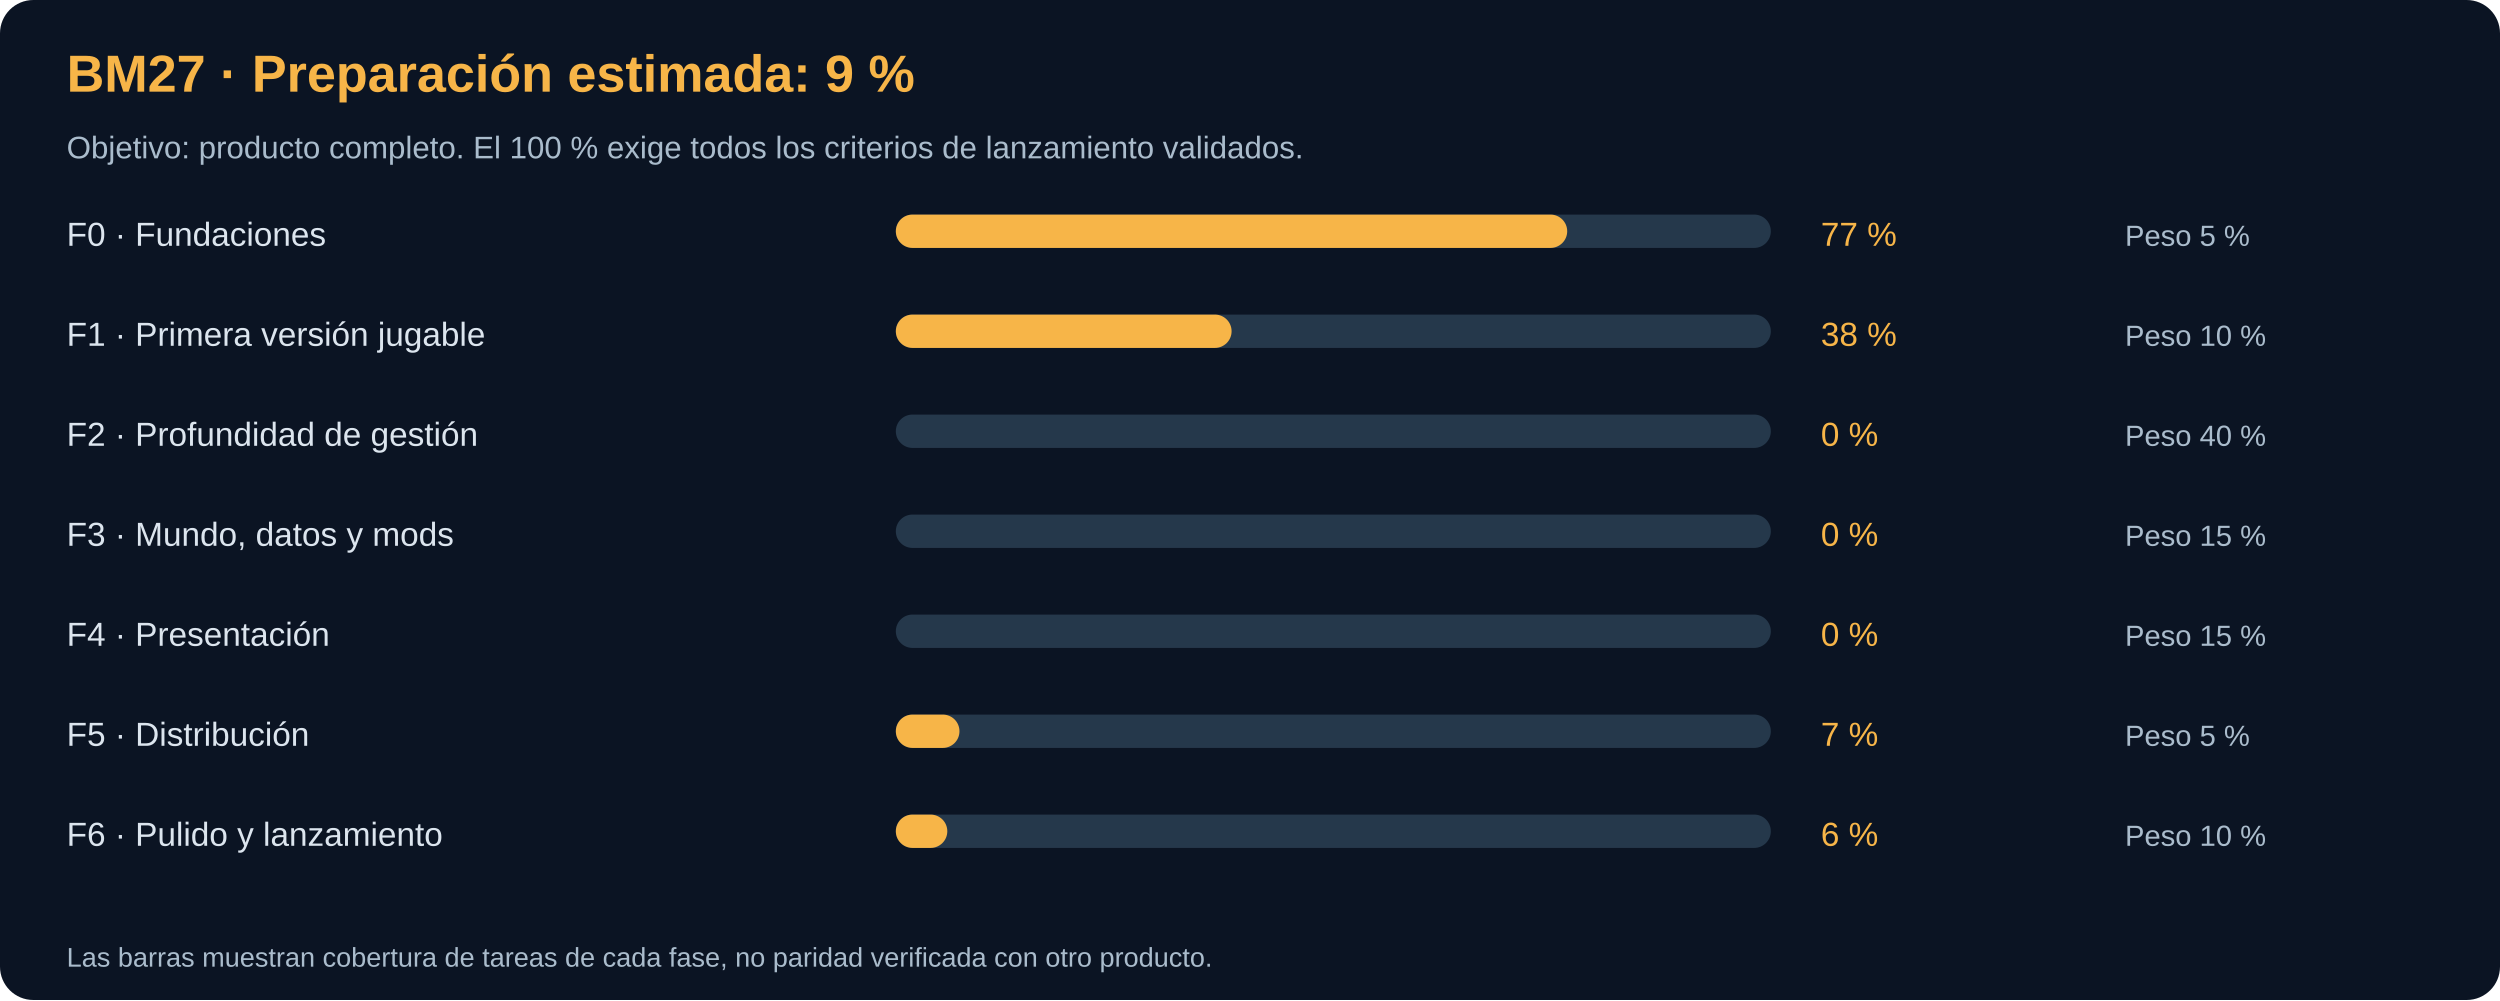
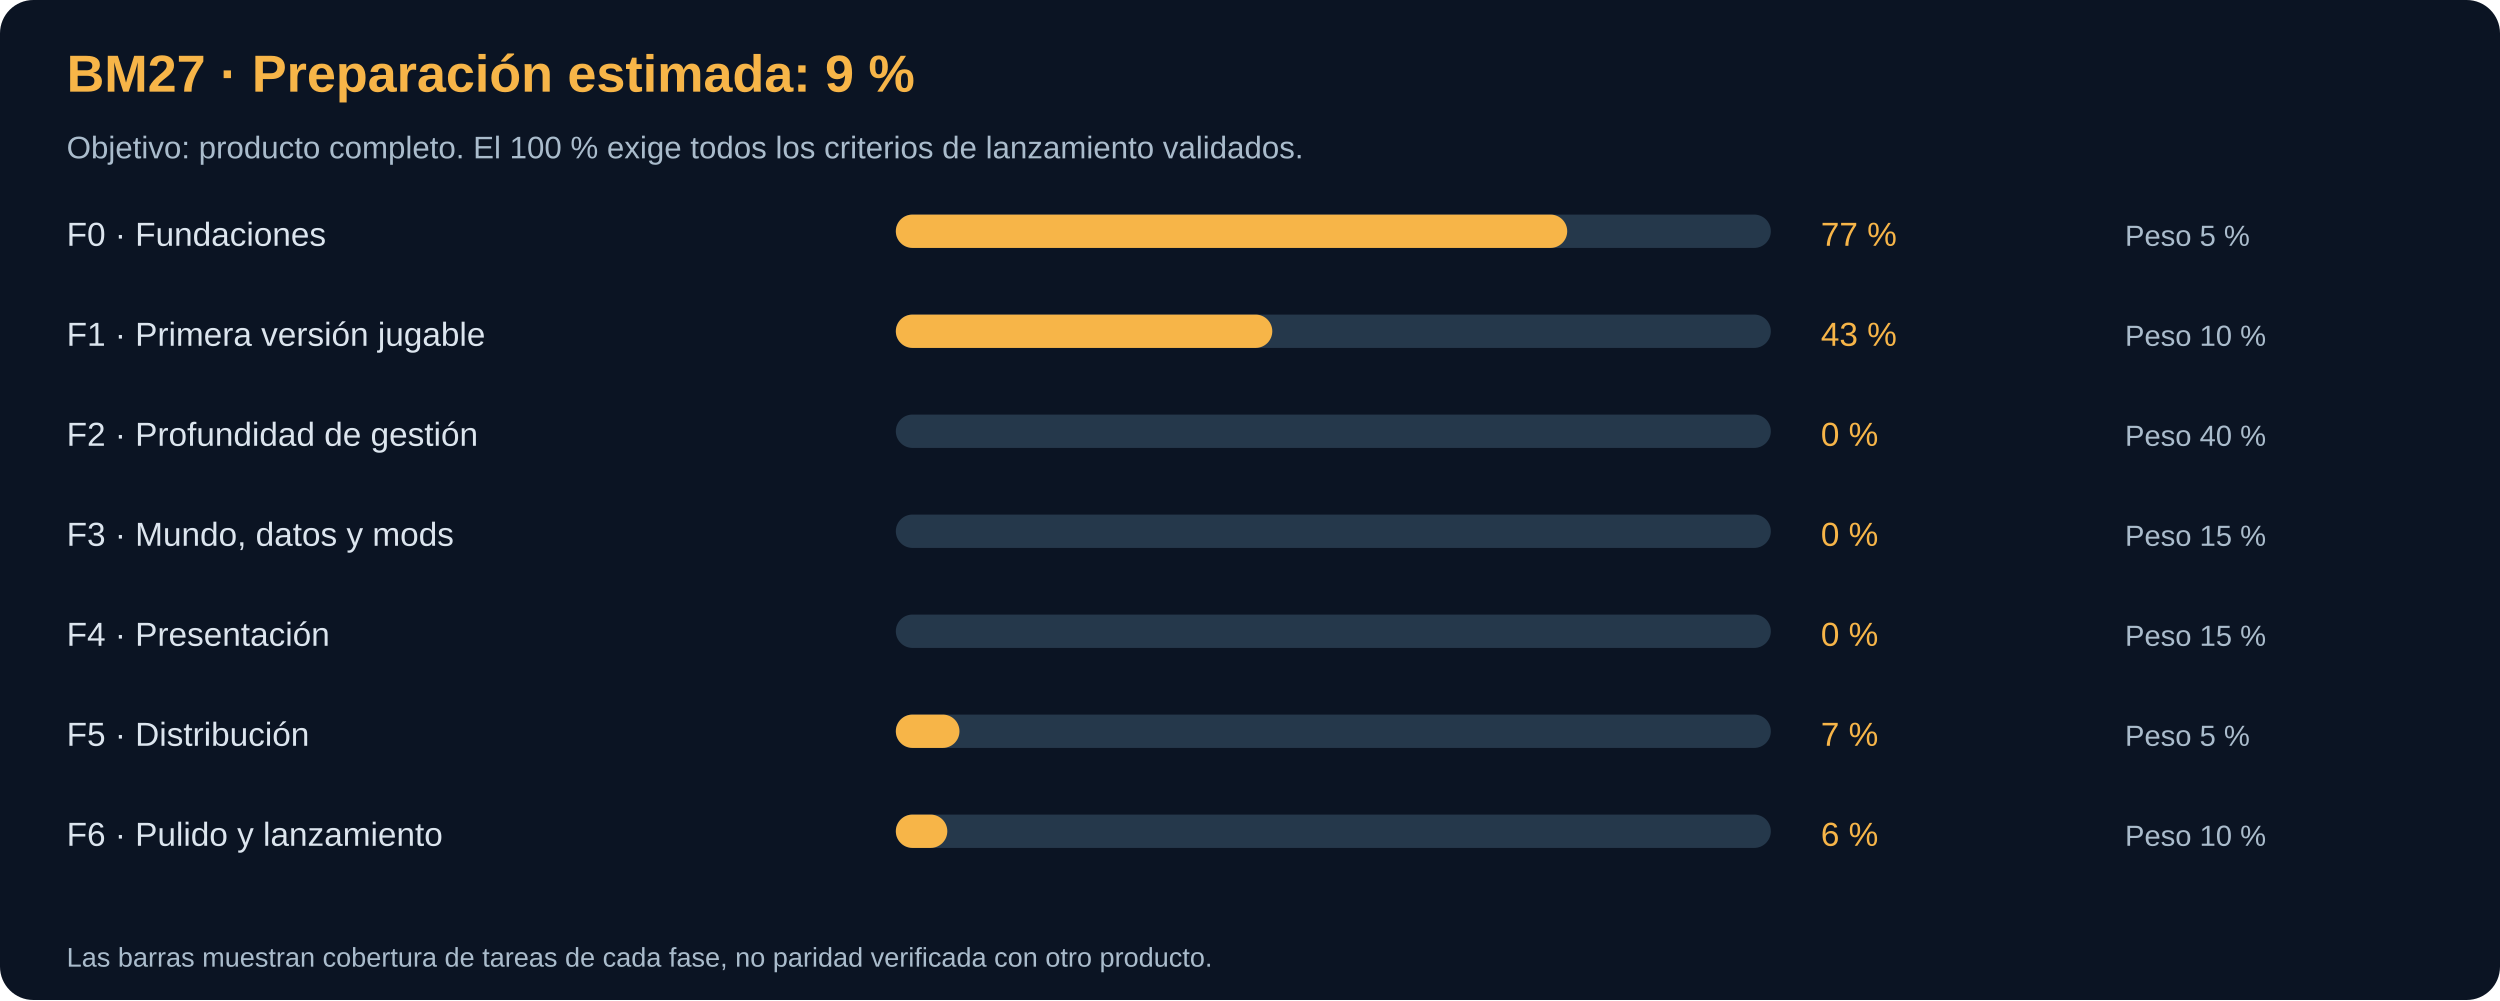
<svg xmlns="http://www.w3.org/2000/svg" viewBox="0 0 1200 480" role="img" aria-labelledby="title desc">
  <rect width="1200" height="480" rx="16" fill="#0b1423" />
  <g font-family="Arial, Helvetica, sans-serif">
    <text x="32" y="44" fill="#f7b548" font-size="25" font-weight="700">BM27 · Preparación estimada: 9 %</text>
    <text x="32" y="76" fill="#aabccc" font-size="15">Objetivo: producto completo. El 100 % exige todos los criterios de lanzamiento validados.</text>
    <text x="32" y="118" fill="#dce5ee" font-size="16">F0 · Fundaciones</text>
    <rect x="430" y="103" width="420" height="16" rx="8" fill="#25384b" />
    <rect x="430" y="103" width="322.255" height="16" rx="8" fill="#f7b548" />
    <text x="874" y="118" fill="#f7b548" font-size="16">77 %</text>
    <text x="1020" y="118" fill="#aabccc" font-size="14">Peso 5 %</text>
    <text x="32" y="166" fill="#dce5ee" font-size="16">F1 · Primera versión jugable</text>
    <rect x="430" y="151" width="420" height="16" rx="8" fill="#25384b" />
-     <rect x="430" y="151" width="161.163" height="16" rx="8" fill="#f7b548" />
-     <text x="874" y="166" fill="#f7b548" font-size="16">38 %</text>
+     <rect x="430" y="151" width="180.698" height="16" rx="8" fill="#f7b548" />
+     <text x="874" y="166" fill="#f7b548" font-size="16">43 %</text>
    <text x="1020" y="166" fill="#aabccc" font-size="14">Peso 10 %</text>
    <text x="32" y="214" fill="#dce5ee" font-size="16">F2 · Profundidad de gestión</text>
    <rect x="430" y="199" width="420" height="16" rx="8" fill="#25384b" />
    <rect x="430" y="199" width="0" height="16" rx="8" fill="#f7b548" />
    <text x="874" y="214" fill="#f7b548" font-size="16">0 %</text>
    <text x="1020" y="214" fill="#aabccc" font-size="14">Peso 40 %</text>
    <text x="32" y="262" fill="#dce5ee" font-size="16">F3 · Mundo, datos y mods</text>
    <rect x="430" y="247" width="420" height="16" rx="8" fill="#25384b" />
    <rect x="430" y="247" width="0" height="16" rx="8" fill="#f7b548" />
    <text x="874" y="262" fill="#f7b548" font-size="16">0 %</text>
    <text x="1020" y="262" fill="#aabccc" font-size="14">Peso 15 %</text>
    <text x="32" y="310" fill="#dce5ee" font-size="16">F4 · Presentación</text>
    <rect x="430" y="295" width="420" height="16" rx="8" fill="#25384b" />
    <rect x="430" y="295" width="0" height="16" rx="8" fill="#f7b548" />
    <text x="874" y="310" fill="#f7b548" font-size="16">0 %</text>
    <text x="1020" y="310" fill="#aabccc" font-size="14">Peso 15 %</text>
    <text x="32" y="358" fill="#dce5ee" font-size="16">F5 · Distribución</text>
    <rect x="430" y="343" width="420" height="16" rx="8" fill="#25384b" />
    <rect x="430" y="343" width="30.545" height="16" rx="8" fill="#f7b548" />
    <text x="874" y="358" fill="#f7b548" font-size="16">7 %</text>
    <text x="1020" y="358" fill="#aabccc" font-size="14">Peso 5 %</text>
    <text x="32" y="406" fill="#dce5ee" font-size="16">F6 · Pulido y lanzamiento</text>
    <rect x="430" y="391" width="420" height="16" rx="8" fill="#25384b" />
    <rect x="430" y="391" width="24.706" height="16" rx="8" fill="#f7b548" />
    <text x="874" y="406" fill="#f7b548" font-size="16">6 %</text>
    <text x="1020" y="406" fill="#aabccc" font-size="14">Peso 10 %</text>
    <text x="32" y="464" fill="#aabccc" font-size="13">Las barras muestran cobertura de tareas de cada fase, no paridad verificada con otro producto.</text>
  </g>
</svg>
